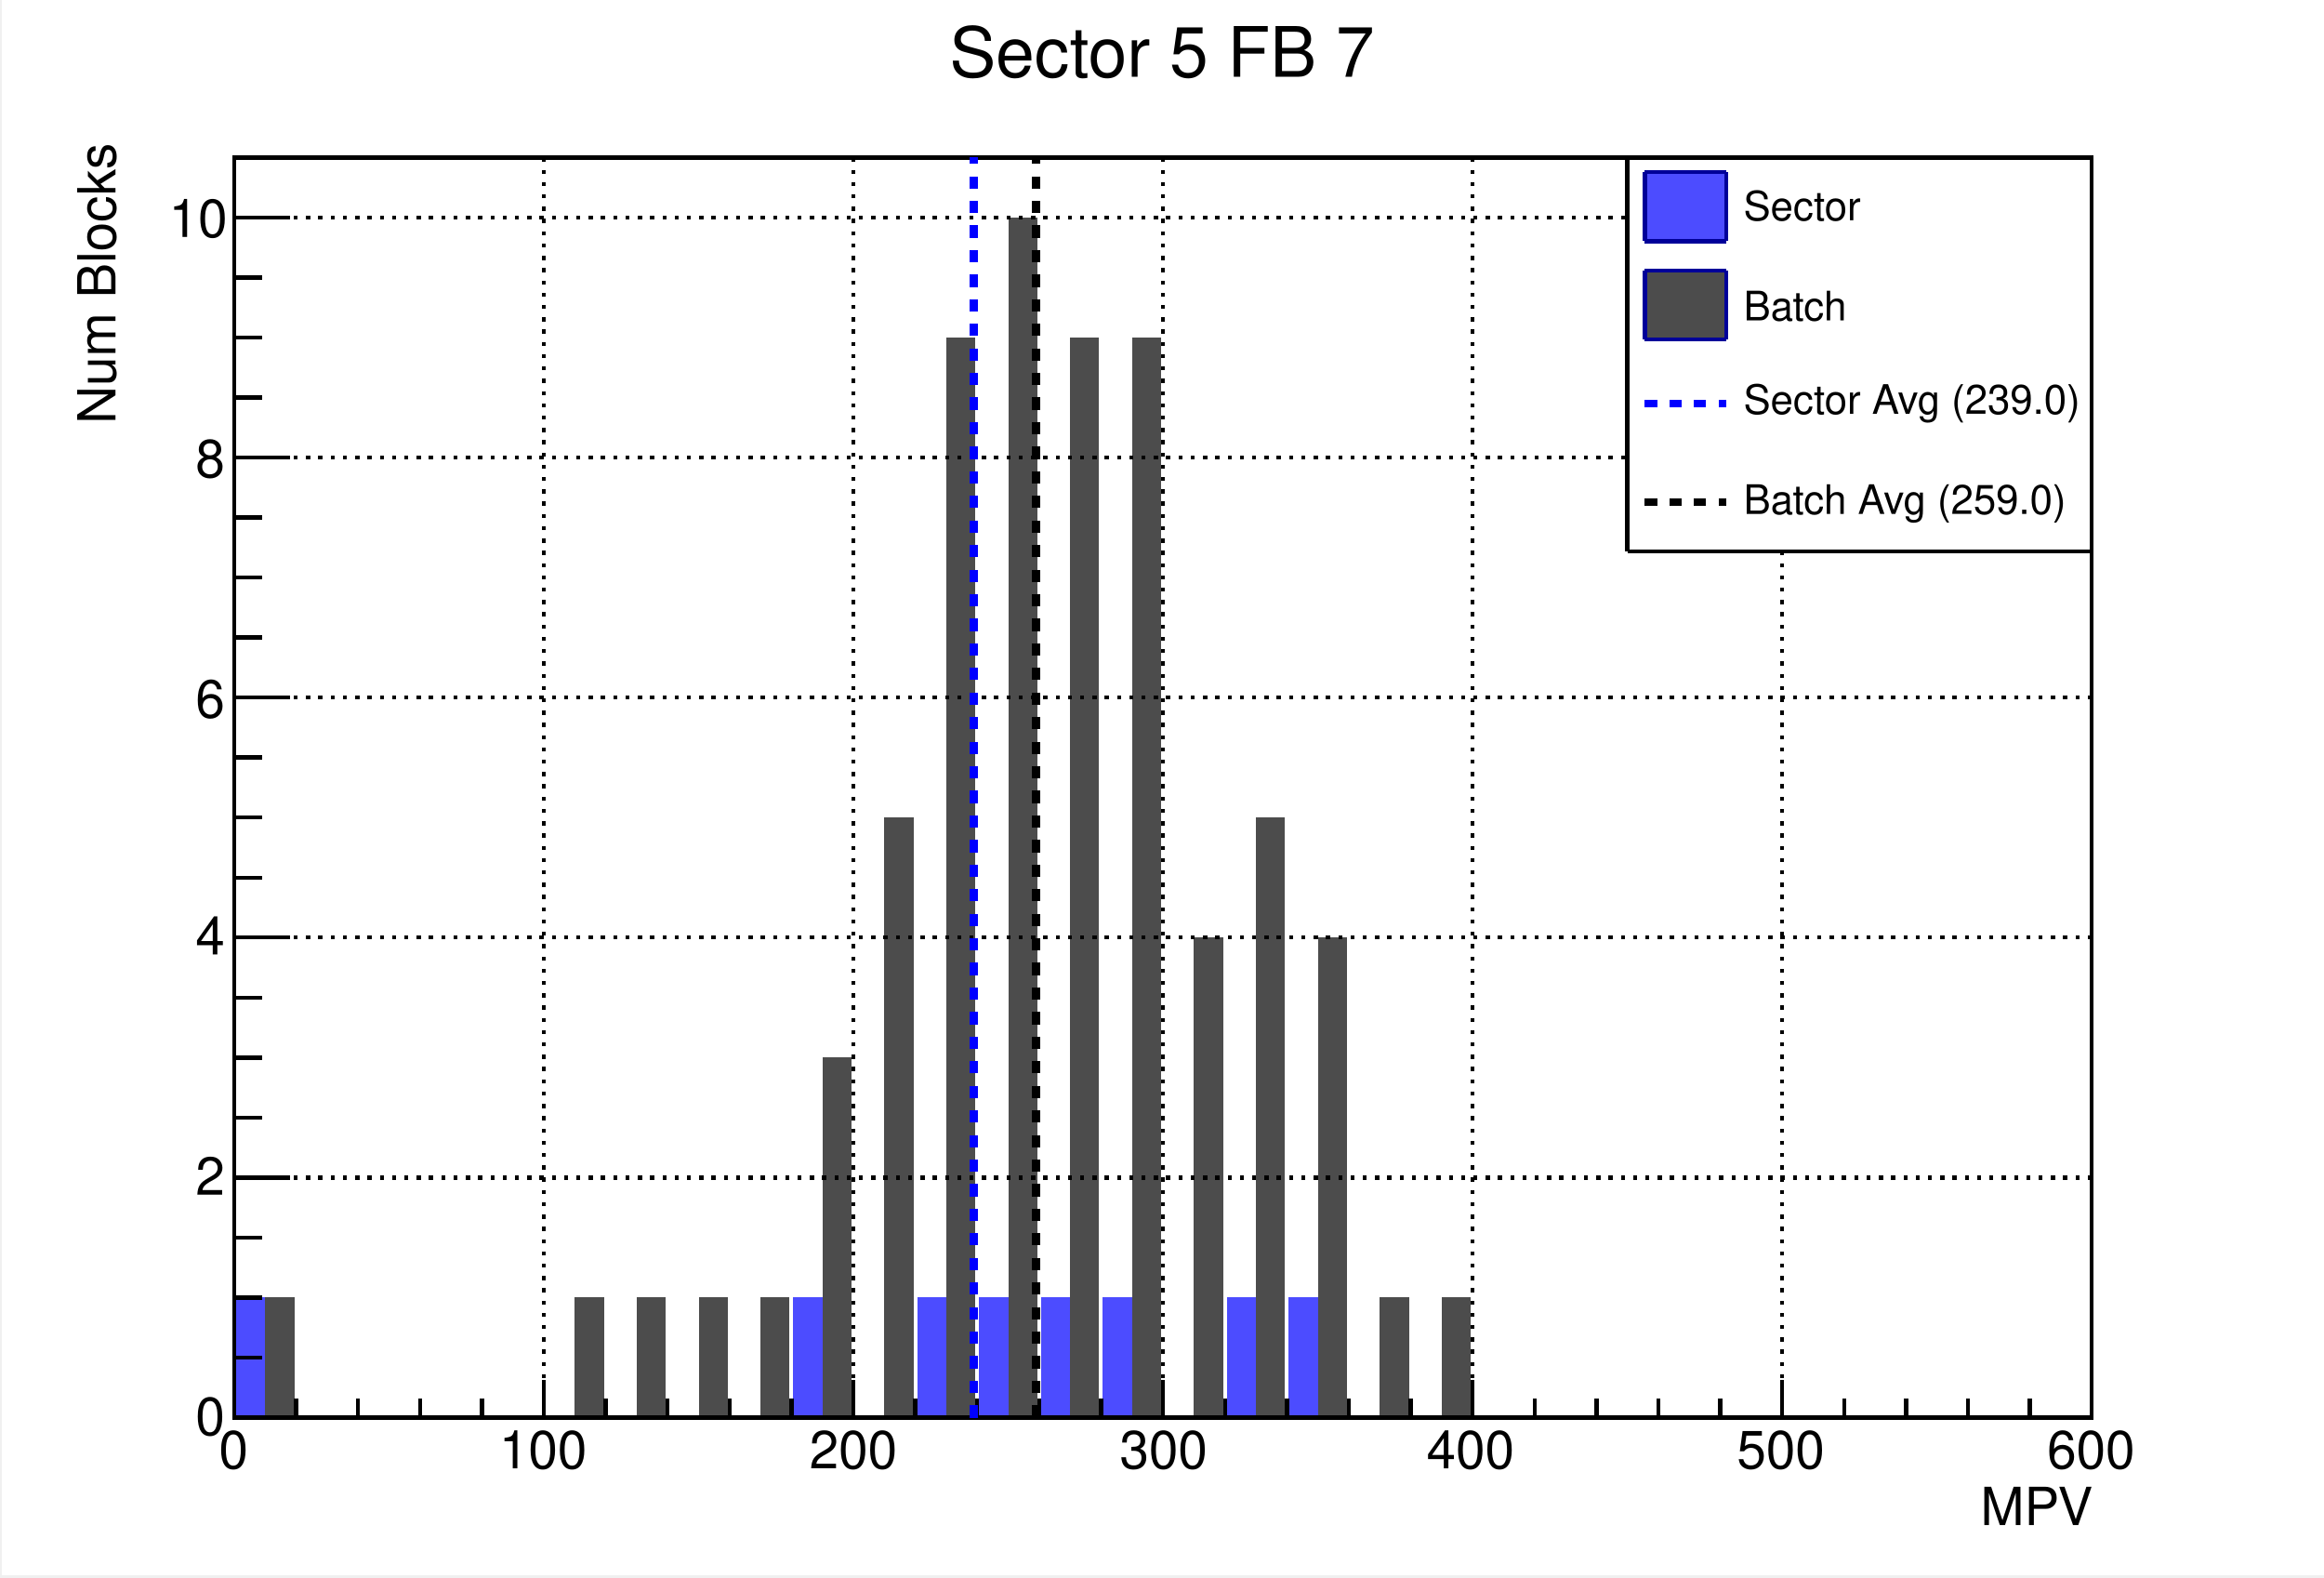
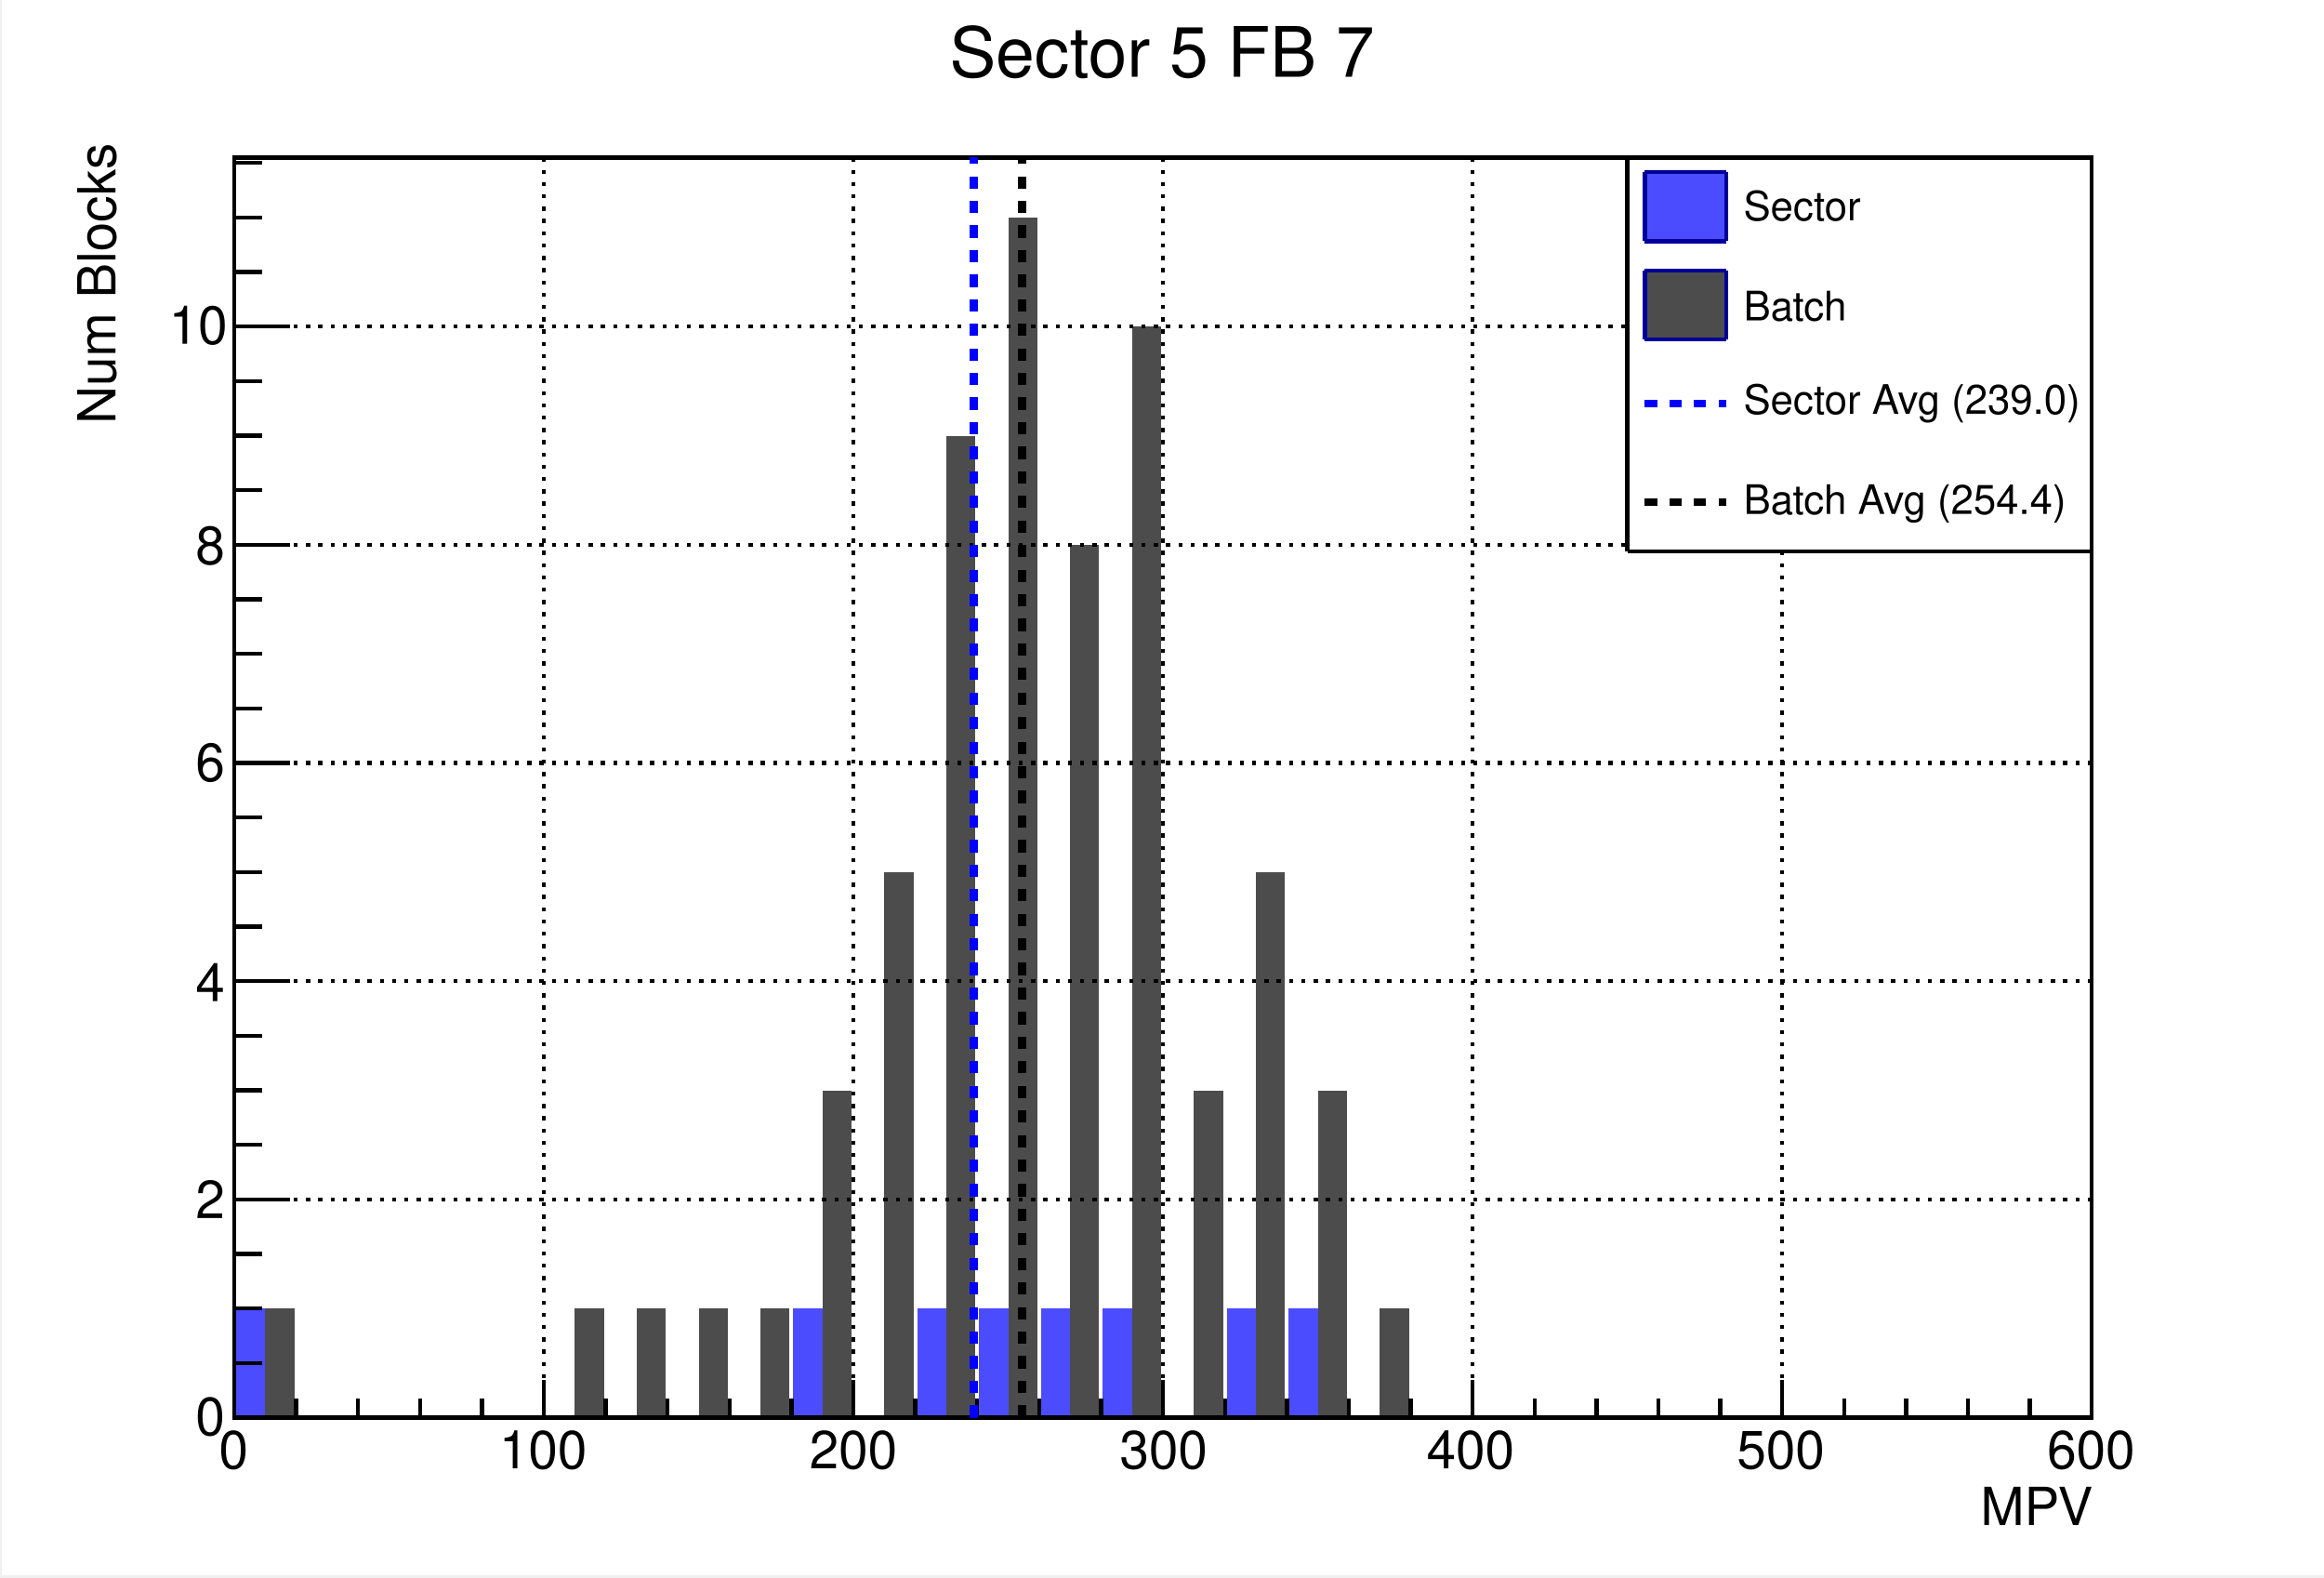
<svg xmlns="http://www.w3.org/2000/svg" width="567.429" height="384.969" viewBox="0 0 567.429 384.969" shape-rendering="crispEdges">
  <defs>
</defs>
  <rect x="0.5" y="0" width="566.929" height="384.469" fill="white" />
  <rect x="57.193" y="38.447" width="453.543" height="307.575" fill="white" />
  <rect x="57.193" y="38.447" width="453.543" height="307.575" fill="none" stroke="black" />
  <rect x="57.193" y="38.447" width="453.543" height="307.575" fill="white" />
  <rect x="57.193" y="38.447" width="453.543" height="307.575" fill="none" stroke="black" />
  <path d="M57.193,346.022h 453.543" fill="none" stroke="black" />
  <path d="M57.193,38.447v 307.575" fill="none" stroke="black" stroke-dasharray=" 1, 2" />
  <path d="M132.783,38.447v 307.575" fill="none" stroke="black" stroke-dasharray=" 1, 2" />
  <path d="M208.374,38.447v 307.575" fill="none" stroke="black" stroke-dasharray=" 1, 2" />
  <path d="M283.965,38.447v 307.575" fill="none" stroke="black" stroke-dasharray=" 1, 2" />
  <path d="M359.555,38.447v 307.575" fill="none" stroke="black" stroke-dasharray=" 1, 2" />
  <path d="M435.146,38.447v 307.575" fill="none" stroke="black" stroke-dasharray=" 1, 2" />
  <path d="M510.736,38.447v 307.575" fill="none" stroke="black" stroke-dasharray=" 1, 2" />
  <path d="M57.193,346.022v -307.575" fill="none" stroke="black" />
  <path d="M510.736,346.022h -453.543" fill="none" stroke="black" stroke-dasharray=" 1, 2" />
-   <path d="M510.736,287.436h -453.543" fill="none" stroke="black" stroke-dasharray=" 1, 2" />
-   <path d="M510.736,228.851h -453.543" fill="none" stroke="black" stroke-dasharray=" 1, 2" />
-   <path d="M510.736,170.265h -453.543" fill="none" stroke="black" stroke-dasharray=" 1, 2" />
-   <path d="M510.736,111.679h -453.543" fill="none" stroke="black" stroke-dasharray=" 1, 2" />
-   <path d="M510.736,53.093h -453.543" fill="none" stroke="black" stroke-dasharray=" 1, 2" />
-   <path d="M510.736,53.093h -453.543" fill="none" stroke="black" stroke-dasharray=" 1, 2" />
+   <path d="M510.736,292.762h -453.543" fill="none" stroke="black" stroke-dasharray=" 1, 2" />
+   <path d="M510.736,239.503h -453.543" fill="none" stroke="black" stroke-dasharray=" 1, 2" />
+   <path d="M510.736,186.243h -453.543" fill="none" stroke="black" stroke-dasharray=" 1, 2" />
+   <path d="M510.736,132.983h -453.543" fill="none" stroke="black" stroke-dasharray=" 1, 2" />
+   <path d="M510.736,79.723h -453.543" fill="none" stroke="black" stroke-dasharray=" 1, 2" />
+   <path d="M510.736,79.723h -453.543" fill="none" stroke="black" stroke-dasharray=" 1, 2" />
  <path d="M57.193,346.022h 453.543" fill="none" stroke="#000099" />
  <path d="M57.193,346.022h 453.543" fill="none" stroke="black" />
  <path d="M57.193,336.795v 9.227" fill="none" stroke="black" />
  <path d="M72.311,341.409v 4.614" fill="none" stroke="black" />
  <path d="M87.429,341.409v 4.614" fill="none" stroke="black" />
  <path d="M102.547,341.409v 4.614" fill="none" stroke="black" />
  <path d="M117.665,341.409v 4.614" fill="none" stroke="black" />
  <path d="M132.783,336.795v 9.227" fill="none" stroke="black" />
  <path d="M147.902,341.409v 4.614" fill="none" stroke="black" />
  <path d="M163.02,341.409v 4.614" fill="none" stroke="black" />
  <path d="M178.138,341.409v 4.614" fill="none" stroke="black" />
  <path d="M193.256,341.409v 4.614" fill="none" stroke="black" />
  <path d="M208.374,336.795v 9.227" fill="none" stroke="black" />
  <path d="M223.492,341.409v 4.614" fill="none" stroke="black" />
  <path d="M238.61,341.409v 4.614" fill="none" stroke="black" />
  <path d="M253.728,341.409v 4.614" fill="none" stroke="black" />
  <path d="M268.846,341.409v 4.614" fill="none" stroke="black" />
  <path d="M283.965,336.795v 9.227" fill="none" stroke="black" />
  <path d="M299.083,341.409v 4.614" fill="none" stroke="black" />
  <path d="M314.201,341.409v 4.614" fill="none" stroke="black" />
  <path d="M329.319,341.409v 4.614" fill="none" stroke="black" />
  <path d="M344.437,341.409v 4.614" fill="none" stroke="black" />
  <path d="M359.555,336.795v 9.227" fill="none" stroke="black" />
  <path d="M374.673,341.409v 4.614" fill="none" stroke="black" />
  <path d="M389.791,341.409v 4.614" fill="none" stroke="black" />
  <path d="M404.909,341.409v 4.614" fill="none" stroke="black" />
  <path d="M420.028,341.409v 4.614" fill="none" stroke="black" />
  <path d="M435.146,336.795v 9.227" fill="none" stroke="black" />
  <path d="M450.264,341.409v 4.614" fill="none" stroke="black" />
  <path d="M465.382,341.409v 4.614" fill="none" stroke="black" />
  <path d="M480.5,341.409v 4.614" fill="none" stroke="black" />
  <path d="M495.618,341.409v 4.614" fill="none" stroke="black" />
  <path d="M510.736,336.795v 9.227" fill="none" stroke="black" />
  <text xml:space="preserve" x="53.446" y="358.403" fill="black" font-size="12.845" font-family="Helvetica">0</text>
  <text xml:space="preserve" x="121.868" y="358.403" fill="black" font-size="12.845" font-family="Helvetica">100</text>
  <text xml:space="preserve" x="197.622" y="358.403" fill="black" font-size="12.845" font-family="Helvetica">200</text>
  <text xml:space="preserve" x="273.375" y="358.403" fill="black" font-size="12.845" font-family="Helvetica">300</text>
  <text xml:space="preserve" x="348.314" y="358.403" fill="black" font-size="12.845" font-family="Helvetica">400</text>
  <text xml:space="preserve" x="424.068" y="358.403" fill="black" font-size="12.845" font-family="Helvetica">500</text>
  <text xml:space="preserve" x="499.821" y="358.403" fill="black" font-size="12.845" font-family="Helvetica">600</text>
  <text xml:space="preserve" x="483.53" y="372.251" fill="black" font-size="12.845" font-family="Helvetica">MPV</text>
  <path d="M57.193,346.022v -307.575" fill="none" stroke="black" />
  <path d="M70.799,346.022h -13.606" fill="none" stroke="black" />
-   <path d="M63.996,331.376h -6.803" fill="none" stroke="black" />
-   <path d="M63.996,316.729h -6.803" fill="none" stroke="black" />
-   <path d="M63.996,302.083h -6.803" fill="none" stroke="black" />
-   <path d="M70.799,287.436h -13.606" fill="none" stroke="black" />
-   <path d="M63.996,272.79h -6.803" fill="none" stroke="black" />
-   <path d="M63.996,258.144h -6.803" fill="none" stroke="black" />
-   <path d="M63.996,243.497h -6.803" fill="none" stroke="black" />
-   <path d="M70.799,228.851h -13.606" fill="none" stroke="black" />
-   <path d="M63.996,214.204h -6.803" fill="none" stroke="black" />
+   <path d="M63.996,332.707h -6.803" fill="none" stroke="black" />
+   <path d="M63.996,319.392h -6.803" fill="none" stroke="black" />
+   <path d="M63.996,306.077h -6.803" fill="none" stroke="black" />
+   <path d="M70.799,292.762h -13.606" fill="none" stroke="black" />
+   <path d="M63.996,279.448h -6.803" fill="none" stroke="black" />
+   <path d="M63.996,266.133h -6.803" fill="none" stroke="black" />
+   <path d="M63.996,252.818h -6.803" fill="none" stroke="black" />
+   <path d="M70.799,239.503h -13.606" fill="none" stroke="black" />
+   <path d="M63.996,226.188h -6.803" fill="none" stroke="black" />
+   <path d="M63.996,212.873h -6.803" fill="none" stroke="black" />
  <path d="M63.996,199.558h -6.803" fill="none" stroke="black" />
-   <path d="M63.996,184.911h -6.803" fill="none" stroke="black" />
-   <path d="M70.799,170.265h -13.606" fill="none" stroke="black" />
-   <path d="M63.996,155.618h -6.803" fill="none" stroke="black" />
-   <path d="M63.996,140.972h -6.803" fill="none" stroke="black" />
-   <path d="M63.996,126.326h -6.803" fill="none" stroke="black" />
-   <path d="M70.799,111.679h -13.606" fill="none" stroke="black" />
-   <path d="M63.996,97.033h -6.803" fill="none" stroke="black" />
-   <path d="M63.996,82.386h -6.803" fill="none" stroke="black" />
-   <path d="M63.996,67.74h -6.803" fill="none" stroke="black" />
-   <path d="M70.799,53.093h -13.606" fill="none" stroke="black" />
-   <path d="M70.799,53.093h -13.606" fill="none" stroke="black" />
-   <path d="M63.996,38.447h -6.803" fill="none" stroke="black" />
+   <path d="M70.799,186.243h -13.606" fill="none" stroke="black" />
+   <path d="M63.996,172.928h -6.803" fill="none" stroke="black" />
+   <path d="M63.996,159.613h -6.803" fill="none" stroke="black" />
+   <path d="M63.996,146.298h -6.803" fill="none" stroke="black" />
+   <path d="M70.799,132.983h -13.606" fill="none" stroke="black" />
+   <path d="M63.996,119.668h -6.803" fill="none" stroke="black" />
+   <path d="M63.996,106.353h -6.803" fill="none" stroke="black" />
+   <path d="M63.996,93.038h -6.803" fill="none" stroke="black" />
+   <path d="M70.799,79.723h -13.606" fill="none" stroke="black" />
+   <path d="M70.799,79.723h -13.606" fill="none" stroke="black" />
+   <path d="M63.996,66.408h -6.803" fill="none" stroke="black" />
+   <path d="M63.996,53.093h -6.803" fill="none" stroke="black" />
+   <path d="M63.996,39.778h -6.803" fill="none" stroke="black" />
  <text xml:space="preserve" x="47.744" y="350.258" fill="black" font-size="12.845" font-family="Helvetica">0</text>
-   <text xml:space="preserve" x="47.744" y="291.61" fill="black" font-size="12.845" font-family="Helvetica">2</text>
-   <text xml:space="preserve" x="47.744" y="232.962" fill="black" font-size="12.845" font-family="Helvetica">4</text>
-   <text xml:space="preserve" x="47.744" y="175.129" fill="black" font-size="12.845" font-family="Helvetica">6</text>
-   <text xml:space="preserve" x="47.744" y="116.481" fill="black" font-size="12.845" font-family="Helvetica">8</text>
-   <text xml:space="preserve" x="41.228" y="57.833" fill="black" font-size="12.845" font-family="Helvetica">10</text>
+   <text xml:space="preserve" x="47.744" y="297.312" fill="black" font-size="12.845" font-family="Helvetica">2</text>
+   <text xml:space="preserve" x="47.744" y="244.366" fill="black" font-size="12.845" font-family="Helvetica">4</text>
+   <text xml:space="preserve" x="47.744" y="190.605" fill="black" font-size="12.845" font-family="Helvetica">6</text>
+   <text xml:space="preserve" x="47.744" y="137.66" fill="black" font-size="12.845" font-family="Helvetica">8</text>
+   <text xml:space="preserve" x="41.228" y="83.899" fill="black" font-size="12.845" font-family="Helvetica">10</text>
  <g transform="rotate(-90,28.1948,103.448)">
    <text xml:space="preserve" x="28.195" y="103.448" fill="black" font-size="12.845" font-family="Helvetica">Num Blocks</text>
  </g>
-   <rect x="57.647" y="316.729" width="7.106" height="29.293" fill="#0000ff" fill-opacity="0.70" stroke-opacity="0.70" />
+   <rect x="57.647" y="319.392" width="7.106" height="26.63" fill="#0000ff" fill-opacity="0.70" stroke-opacity="0.70" />
  <rect x="72.765" y="346.022" width="7.106" height="0" fill="#0000ff" fill-opacity="0.70" stroke-opacity="0.70" />
  <rect x="87.883" y="346.022" width="7.106" height="0" fill="#0000ff" fill-opacity="0.70" stroke-opacity="0.70" />
  <rect x="103.001" y="346.022" width="7.106" height="0" fill="#0000ff" fill-opacity="0.70" stroke-opacity="0.70" />
  <rect x="118.119" y="346.022" width="7.106" height="0" fill="#0000ff" fill-opacity="0.70" stroke-opacity="0.70" />
  <rect x="133.237" y="346.022" width="7.106" height="0" fill="#0000ff" fill-opacity="0.70" stroke-opacity="0.70" />
  <rect x="148.355" y="346.022" width="7.106" height="0" fill="#0000ff" fill-opacity="0.70" stroke-opacity="0.70" />
  <rect x="163.473" y="346.022" width="7.106" height="0" fill="#0000ff" fill-opacity="0.70" stroke-opacity="0.70" />
  <rect x="178.591" y="346.022" width="7.106" height="0" fill="#0000ff" fill-opacity="0.70" stroke-opacity="0.70" />
-   <rect x="193.709" y="316.729" width="7.106" height="29.293" fill="#0000ff" fill-opacity="0.70" stroke-opacity="0.70" />
+   <rect x="193.709" y="319.392" width="7.106" height="26.63" fill="#0000ff" fill-opacity="0.70" stroke-opacity="0.70" />
  <rect x="208.828" y="346.022" width="7.106" height="0" fill="#0000ff" fill-opacity="0.70" stroke-opacity="0.70" />
-   <rect x="223.946" y="316.729" width="7.106" height="29.293" fill="#0000ff" fill-opacity="0.70" stroke-opacity="0.70" />
-   <rect x="239.064" y="316.729" width="7.106" height="29.293" fill="#0000ff" fill-opacity="0.70" stroke-opacity="0.70" />
-   <rect x="254.182" y="316.729" width="7.106" height="29.293" fill="#0000ff" fill-opacity="0.70" stroke-opacity="0.70" />
-   <rect x="269.3" y="316.729" width="7.106" height="29.293" fill="#0000ff" fill-opacity="0.70" stroke-opacity="0.70" />
+   <rect x="223.946" y="319.392" width="7.106" height="26.63" fill="#0000ff" fill-opacity="0.70" stroke-opacity="0.70" />
+   <rect x="239.064" y="319.392" width="7.106" height="26.63" fill="#0000ff" fill-opacity="0.70" stroke-opacity="0.70" />
+   <rect x="254.182" y="319.392" width="7.106" height="26.63" fill="#0000ff" fill-opacity="0.70" stroke-opacity="0.70" />
+   <rect x="269.3" y="319.392" width="7.106" height="26.63" fill="#0000ff" fill-opacity="0.70" stroke-opacity="0.70" />
  <rect x="284.418" y="346.022" width="7.106" height="0" fill="#0000ff" fill-opacity="0.70" stroke-opacity="0.70" />
-   <rect x="299.536" y="316.729" width="7.106" height="29.293" fill="#0000ff" fill-opacity="0.70" stroke-opacity="0.70" />
-   <rect x="314.654" y="316.729" width="7.106" height="29.293" fill="#0000ff" fill-opacity="0.70" stroke-opacity="0.70" />
+   <rect x="299.536" y="319.392" width="7.106" height="26.63" fill="#0000ff" fill-opacity="0.70" stroke-opacity="0.70" />
+   <rect x="314.654" y="319.392" width="7.106" height="26.63" fill="#0000ff" fill-opacity="0.70" stroke-opacity="0.70" />
  <rect x="329.772" y="346.022" width="7.106" height="0" fill="#0000ff" fill-opacity="0.70" stroke-opacity="0.70" />
  <rect x="344.891" y="346.022" width="7.106" height="0" fill="#0000ff" fill-opacity="0.70" stroke-opacity="0.70" />
  <rect x="360.009" y="346.022" width="7.106" height="0" fill="#0000ff" fill-opacity="0.70" stroke-opacity="0.70" />
  <rect x="375.127" y="346.022" width="7.106" height="0" fill="#0000ff" fill-opacity="0.70" stroke-opacity="0.70" />
  <rect x="390.245" y="346.022" width="7.106" height="0" fill="#0000ff" fill-opacity="0.70" stroke-opacity="0.70" />
  <rect x="405.363" y="346.022" width="7.106" height="0" fill="#0000ff" fill-opacity="0.70" stroke-opacity="0.70" />
  <rect x="420.481" y="346.022" width="7.106" height="0" fill="#0000ff" fill-opacity="0.70" stroke-opacity="0.70" />
  <rect x="435.599" y="346.022" width="7.106" height="0" fill="#0000ff" fill-opacity="0.70" stroke-opacity="0.70" />
  <rect x="450.717" y="346.022" width="7.106" height="0" fill="#0000ff" fill-opacity="0.70" stroke-opacity="0.70" />
  <rect x="465.835" y="346.022" width="7.106" height="0" fill="#0000ff" fill-opacity="0.70" stroke-opacity="0.70" />
  <rect x="480.954" y="346.022" width="7.106" height="0" fill="#0000ff" fill-opacity="0.70" stroke-opacity="0.70" />
  <rect x="496.072" y="346.022" width="7.106" height="0" fill="#0000ff" fill-opacity="0.70" stroke-opacity="0.70" />
-   <rect x="64.752" y="316.729" width="7.106" height="29.293" fill="black" fill-opacity="0.70" stroke-opacity="0.70" />
+   <rect x="64.752" y="319.392" width="7.106" height="26.63" fill="black" fill-opacity="0.70" stroke-opacity="0.70" />
  <rect x="79.87" y="346.022" width="7.106" height="0" fill="black" fill-opacity="0.70" stroke-opacity="0.70" />
  <rect x="94.988" y="346.022" width="7.106" height="0" fill="black" fill-opacity="0.70" stroke-opacity="0.70" />
  <rect x="110.106" y="346.022" width="7.106" height="0" fill="black" fill-opacity="0.70" stroke-opacity="0.70" />
  <rect x="125.224" y="346.022" width="7.106" height="0" fill="black" fill-opacity="0.70" stroke-opacity="0.70" />
-   <rect x="140.343" y="316.729" width="7.106" height="29.293" fill="black" fill-opacity="0.70" stroke-opacity="0.70" />
-   <rect x="155.461" y="316.729" width="7.106" height="29.293" fill="black" fill-opacity="0.70" stroke-opacity="0.70" />
-   <rect x="170.579" y="316.729" width="7.106" height="29.293" fill="black" fill-opacity="0.70" stroke-opacity="0.70" />
-   <rect x="185.697" y="316.729" width="7.106" height="29.293" fill="black" fill-opacity="0.70" stroke-opacity="0.70" />
-   <rect x="200.815" y="258.144" width="7.106" height="87.879" fill="black" fill-opacity="0.70" stroke-opacity="0.70" />
-   <rect x="215.933" y="199.558" width="7.106" height="146.464" fill="black" fill-opacity="0.70" stroke-opacity="0.70" />
-   <rect x="231.051" y="82.386" width="7.106" height="263.636" fill="black" fill-opacity="0.70" stroke-opacity="0.70" />
+   <rect x="140.343" y="319.392" width="7.106" height="26.63" fill="black" fill-opacity="0.70" stroke-opacity="0.70" />
+   <rect x="155.461" y="319.392" width="7.106" height="26.63" fill="black" fill-opacity="0.70" stroke-opacity="0.70" />
+   <rect x="170.579" y="319.392" width="7.106" height="26.63" fill="black" fill-opacity="0.70" stroke-opacity="0.70" />
+   <rect x="185.697" y="319.392" width="7.106" height="26.63" fill="black" fill-opacity="0.70" stroke-opacity="0.70" />
+   <rect x="200.815" y="266.133" width="7.106" height="79.89" fill="black" fill-opacity="0.70" stroke-opacity="0.70" />
+   <rect x="215.933" y="212.873" width="7.106" height="133.149" fill="black" fill-opacity="0.70" stroke-opacity="0.70" />
+   <rect x="231.051" y="106.353" width="7.106" height="239.669" fill="black" fill-opacity="0.70" stroke-opacity="0.70" />
  <rect x="246.169" y="53.093" width="7.106" height="292.929" fill="black" fill-opacity="0.70" stroke-opacity="0.70" />
-   <rect x="261.287" y="82.386" width="7.106" height="263.636" fill="black" fill-opacity="0.70" stroke-opacity="0.70" />
-   <rect x="276.406" y="82.386" width="7.106" height="263.636" fill="black" fill-opacity="0.70" stroke-opacity="0.70" />
-   <rect x="291.524" y="228.851" width="7.106" height="117.172" fill="black" fill-opacity="0.70" stroke-opacity="0.70" />
-   <rect x="306.642" y="199.558" width="7.106" height="146.464" fill="black" fill-opacity="0.70" stroke-opacity="0.70" />
-   <rect x="321.76" y="228.851" width="7.106" height="117.172" fill="black" fill-opacity="0.70" stroke-opacity="0.70" />
-   <rect x="336.878" y="316.729" width="7.106" height="29.293" fill="black" fill-opacity="0.70" stroke-opacity="0.70" />
-   <rect x="351.996" y="316.729" width="7.106" height="29.293" fill="black" fill-opacity="0.70" stroke-opacity="0.70" />
+   <rect x="261.287" y="132.983" width="7.106" height="213.039" fill="black" fill-opacity="0.70" stroke-opacity="0.70" />
+   <rect x="276.406" y="79.723" width="7.106" height="266.299" fill="black" fill-opacity="0.70" stroke-opacity="0.70" />
+   <rect x="291.524" y="266.133" width="7.106" height="79.89" fill="black" fill-opacity="0.70" stroke-opacity="0.70" />
+   <rect x="306.642" y="212.873" width="7.106" height="133.149" fill="black" fill-opacity="0.70" stroke-opacity="0.70" />
+   <rect x="321.76" y="266.133" width="7.106" height="79.89" fill="black" fill-opacity="0.70" stroke-opacity="0.70" />
+   <rect x="336.878" y="319.392" width="7.106" height="26.63" fill="black" fill-opacity="0.70" stroke-opacity="0.70" />
+   <rect x="351.996" y="346.022" width="7.106" height="0" fill="black" fill-opacity="0.70" stroke-opacity="0.70" />
  <rect x="367.114" y="346.022" width="7.106" height="0" fill="black" fill-opacity="0.70" stroke-opacity="0.70" />
  <rect x="382.232" y="346.022" width="7.106" height="0" fill="black" fill-opacity="0.70" stroke-opacity="0.70" />
  <rect x="397.35" y="346.022" width="7.106" height="0" fill="black" fill-opacity="0.70" stroke-opacity="0.70" />
  <rect x="412.469" y="346.022" width="7.106" height="0" fill="black" fill-opacity="0.70" stroke-opacity="0.70" />
  <rect x="427.587" y="346.022" width="7.106" height="0" fill="black" fill-opacity="0.70" stroke-opacity="0.70" />
  <rect x="442.705" y="346.022" width="7.106" height="0" fill="black" fill-opacity="0.70" stroke-opacity="0.70" />
  <rect x="457.823" y="346.022" width="7.106" height="0" fill="black" fill-opacity="0.70" stroke-opacity="0.70" />
  <rect x="472.941" y="346.022" width="7.106" height="0" fill="black" fill-opacity="0.70" stroke-opacity="0.70" />
  <rect x="488.059" y="346.022" width="7.106" height="0" fill="black" fill-opacity="0.70" stroke-opacity="0.70" />
  <rect x="503.177" y="346.022" width="7.106" height="0" fill="black" fill-opacity="0.70" stroke-opacity="0.70" />
  <path d="M57.193,346.022h 453.543" fill="none" stroke="black" />
  <path d="M57.193,336.795v 9.227" fill="none" stroke="black" />
  <path d="M72.311,341.409v 4.614" fill="none" stroke="black" />
  <path d="M87.429,341.409v 4.614" fill="none" stroke="black" />
  <path d="M102.547,341.409v 4.614" fill="none" stroke="black" />
  <path d="M117.665,341.409v 4.614" fill="none" stroke="black" />
  <path d="M132.783,336.795v 9.227" fill="none" stroke="black" />
  <path d="M147.902,341.409v 4.614" fill="none" stroke="black" />
  <path d="M163.02,341.409v 4.614" fill="none" stroke="black" />
  <path d="M178.138,341.409v 4.614" fill="none" stroke="black" />
  <path d="M193.256,341.409v 4.614" fill="none" stroke="black" />
  <path d="M208.374,336.795v 9.227" fill="none" stroke="black" />
  <path d="M223.492,341.409v 4.614" fill="none" stroke="black" />
  <path d="M238.61,341.409v 4.614" fill="none" stroke="black" />
  <path d="M253.728,341.409v 4.614" fill="none" stroke="black" />
  <path d="M268.846,341.409v 4.614" fill="none" stroke="black" />
  <path d="M283.965,336.795v 9.227" fill="none" stroke="black" />
  <path d="M299.083,341.409v 4.614" fill="none" stroke="black" />
  <path d="M314.201,341.409v 4.614" fill="none" stroke="black" />
  <path d="M329.319,341.409v 4.614" fill="none" stroke="black" />
  <path d="M344.437,341.409v 4.614" fill="none" stroke="black" />
  <path d="M359.555,336.795v 9.227" fill="none" stroke="black" />
  <path d="M374.673,341.409v 4.614" fill="none" stroke="black" />
  <path d="M389.791,341.409v 4.614" fill="none" stroke="black" />
  <path d="M404.909,341.409v 4.614" fill="none" stroke="black" />
  <path d="M420.028,341.409v 4.614" fill="none" stroke="black" />
  <path d="M435.146,336.795v 9.227" fill="none" stroke="black" />
  <path d="M450.264,341.409v 4.614" fill="none" stroke="black" />
  <path d="M465.382,341.409v 4.614" fill="none" stroke="black" />
  <path d="M480.5,341.409v 4.614" fill="none" stroke="black" />
  <path d="M495.618,341.409v 4.614" fill="none" stroke="black" />
  <path d="M510.736,336.795v 9.227" fill="none" stroke="black" />
  <path d="M57.193,346.022v -307.575" fill="none" stroke="black" />
  <path d="M70.799,346.022h -13.606" fill="none" stroke="black" />
-   <path d="M63.996,331.376h -6.803" fill="none" stroke="black" />
-   <path d="M63.996,316.729h -6.803" fill="none" stroke="black" />
-   <path d="M63.996,302.083h -6.803" fill="none" stroke="black" />
-   <path d="M70.799,287.436h -13.606" fill="none" stroke="black" />
-   <path d="M63.996,272.79h -6.803" fill="none" stroke="black" />
-   <path d="M63.996,258.144h -6.803" fill="none" stroke="black" />
-   <path d="M63.996,243.497h -6.803" fill="none" stroke="black" />
-   <path d="M70.799,228.851h -13.606" fill="none" stroke="black" />
-   <path d="M63.996,214.204h -6.803" fill="none" stroke="black" />
+   <path d="M63.996,332.707h -6.803" fill="none" stroke="black" />
+   <path d="M63.996,319.392h -6.803" fill="none" stroke="black" />
+   <path d="M63.996,306.077h -6.803" fill="none" stroke="black" />
+   <path d="M70.799,292.762h -13.606" fill="none" stroke="black" />
+   <path d="M63.996,279.448h -6.803" fill="none" stroke="black" />
+   <path d="M63.996,266.133h -6.803" fill="none" stroke="black" />
+   <path d="M63.996,252.818h -6.803" fill="none" stroke="black" />
+   <path d="M70.799,239.503h -13.606" fill="none" stroke="black" />
+   <path d="M63.996,226.188h -6.803" fill="none" stroke="black" />
+   <path d="M63.996,212.873h -6.803" fill="none" stroke="black" />
  <path d="M63.996,199.558h -6.803" fill="none" stroke="black" />
-   <path d="M63.996,184.911h -6.803" fill="none" stroke="black" />
-   <path d="M70.799,170.265h -13.606" fill="none" stroke="black" />
-   <path d="M63.996,155.618h -6.803" fill="none" stroke="black" />
-   <path d="M63.996,140.972h -6.803" fill="none" stroke="black" />
-   <path d="M63.996,126.326h -6.803" fill="none" stroke="black" />
-   <path d="M70.799,111.679h -13.606" fill="none" stroke="black" />
-   <path d="M63.996,97.033h -6.803" fill="none" stroke="black" />
-   <path d="M63.996,82.386h -6.803" fill="none" stroke="black" />
-   <path d="M63.996,67.74h -6.803" fill="none" stroke="black" />
-   <path d="M70.799,53.093h -13.606" fill="none" stroke="black" />
-   <path d="M70.799,53.093h -13.606" fill="none" stroke="black" />
-   <path d="M63.996,38.447h -6.803" fill="none" stroke="black" />
+   <path d="M70.799,186.243h -13.606" fill="none" stroke="black" />
+   <path d="M63.996,172.928h -6.803" fill="none" stroke="black" />
+   <path d="M63.996,159.613h -6.803" fill="none" stroke="black" />
+   <path d="M63.996,146.298h -6.803" fill="none" stroke="black" />
+   <path d="M70.799,132.983h -13.606" fill="none" stroke="black" />
+   <path d="M63.996,119.668h -6.803" fill="none" stroke="black" />
+   <path d="M63.996,106.353h -6.803" fill="none" stroke="black" />
+   <path d="M63.996,93.038h -6.803" fill="none" stroke="black" />
+   <path d="M70.799,79.723h -13.606" fill="none" stroke="black" />
+   <path d="M70.799,79.723h -13.606" fill="none" stroke="black" />
+   <path d="M63.996,66.408h -6.803" fill="none" stroke="black" />
+   <path d="M63.996,53.093h -6.803" fill="none" stroke="black" />
+   <path d="M63.996,39.778h -6.803" fill="none" stroke="black" />
  <text xml:space="preserve" x="231.833" y="18.735" fill="black" font-size="16.99" font-family="Helvetica">Sector 5 FB 7</text>
  <path d="M237.819,346.022v -307.575" fill="none" stroke="#0000ff" stroke-width="2" stroke-dasharray=" 3, 3" />
-   <path d="M252.985,346.022v -307.575" fill="none" stroke="black" stroke-width="2" stroke-dasharray=" 3, 3" />
+   <path d="M249.522,346.022v -307.575" fill="none" stroke="black" stroke-width="2" stroke-dasharray=" 3, 3" />
  <rect x="397.35" y="38.447" width="113.386" height="96.117" fill="white" />
  <path d="M397.35,134.564h 113.386" fill="none" stroke="black" />
  <path d="M510.736,134.564v -96.117" fill="none" stroke="black" />
  <path d="M510.736,38.447h -113.386" fill="none" stroke="black" />
  <path d="M397.35,38.447v 96.117" fill="none" stroke="black" />
  <text xml:space="preserve" x="425.697" y="53.761" fill="black" font-size="9.922" font-family="Helvetica">Sector</text>
  <path d="M401.602,58.872h 19.843v -16.82h -19.843z" fill="#0000ff" fill-opacity="0.70" stroke-opacity="0.70" />
  <path d="M401.602,42.051h 19.843" fill="none" stroke="#000099" />
  <path d="M401.602,58.872h 19.843" fill="none" stroke="#000099" />
  <path d="M421.445,58.872v -16.82" fill="none" stroke="#000099" />
  <path d="M401.602,58.872v -16.82" fill="none" stroke="#000099" />
  <text xml:space="preserve" x="425.697" y="78.197" fill="black" font-size="9.922" font-family="Helvetica">Batch</text>
  <path d="M401.602,82.901h 19.843v -16.82h -19.843z" fill="black" fill-opacity="0.70" stroke-opacity="0.70" />
  <path d="M401.602,66.081h 19.843" fill="none" stroke="#000099" />
  <path d="M401.602,82.901h 19.843" fill="none" stroke="#000099" />
  <path d="M421.445,82.901v -16.82" fill="none" stroke="#000099" />
  <path d="M401.602,82.901v -16.82" fill="none" stroke="#000099" />
  <text xml:space="preserve" x="425.697" y="101.005" fill="black" font-size="9.922" font-family="Helvetica">Sector Avg (239.0)</text>
  <path d="M401.602,98.52h 19.843" fill="none" stroke="#0000ff" stroke-width="2" stroke-dasharray=" 3, 3" />
-   <text xml:space="preserve" x="425.697" y="125.441" fill="black" font-size="9.922" font-family="Helvetica">Batch Avg (259.0)</text>
+   <text xml:space="preserve" x="425.697" y="125.441" fill="black" font-size="9.922" font-family="Helvetica">Batch Avg (254.4)</text>
  <path d="M401.602,122.55h 19.843" fill="none" stroke="black" stroke-width="2" stroke-dasharray=" 3, 3" />
</svg>
